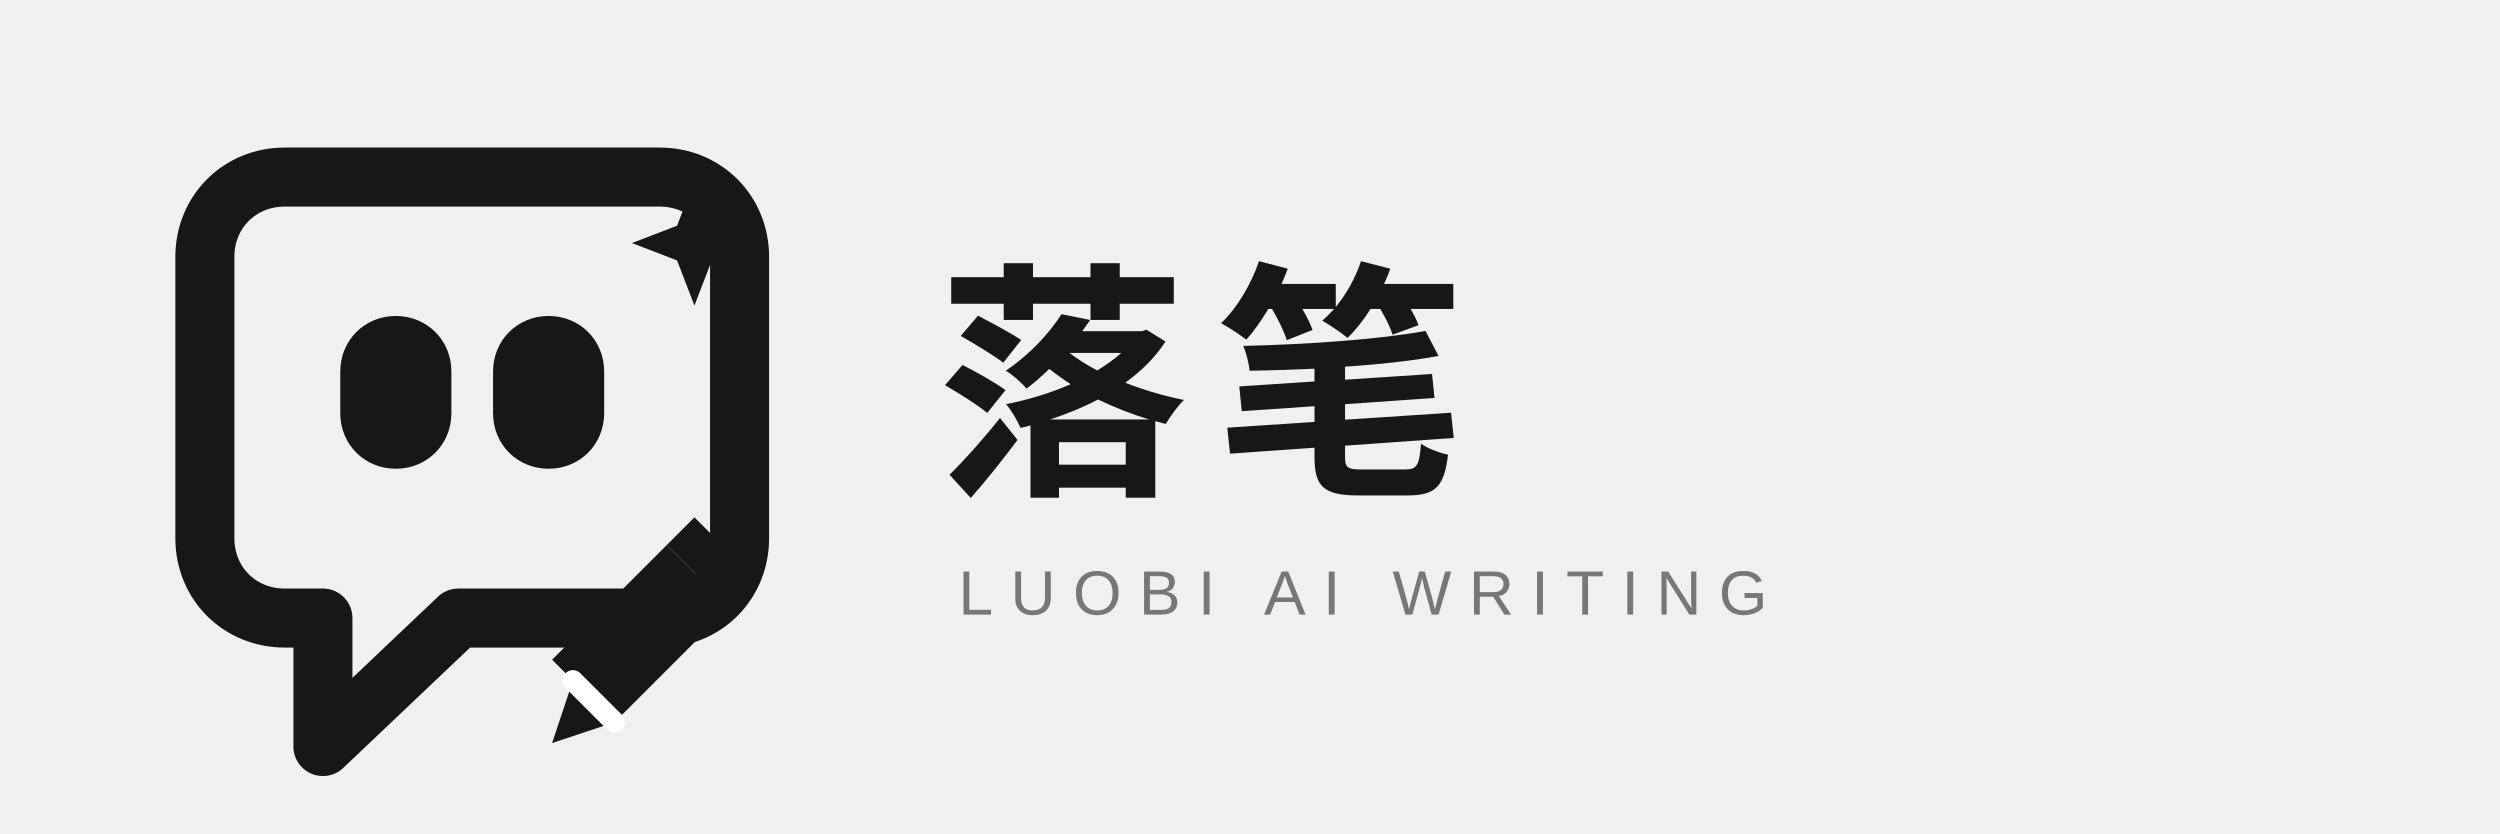
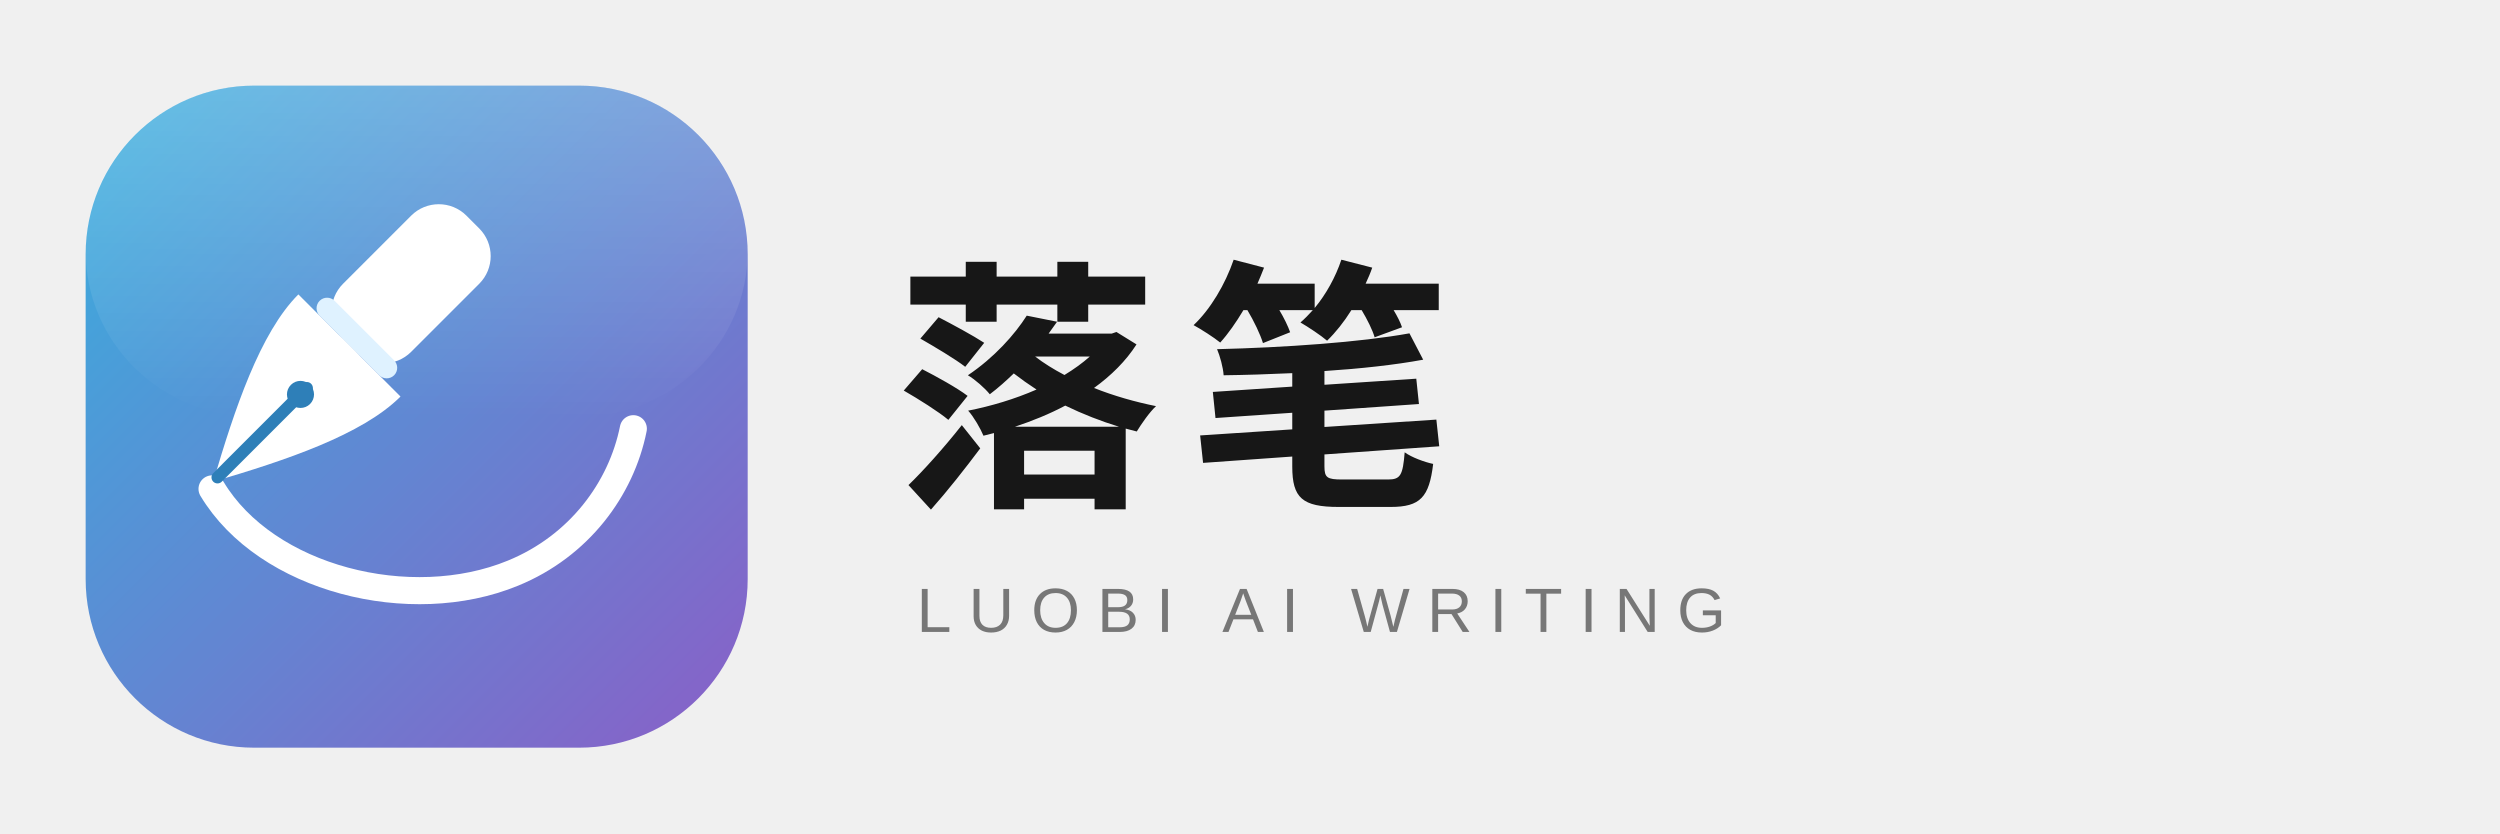
<svg xmlns="http://www.w3.org/2000/svg" width="720" height="240" viewBox="0 0 720 240" fill="none">
-   <g transform="translate(16 16)">
-     <path d="M43 58C43 45 53 35 66 35H174C187 35 197 45 197 58V139C197 152 187 162 174 162H116L77 199V162H66C53 162 43 152 43 139V58Z" stroke="#171717" stroke-width="17" stroke-linejoin="round" />
-     <path d="M82 91C82 82 89 75 98 75C107 75 114 82 114 91V103C114 112 107 119 98 119C89 119 82 112 82 103V91ZM126 91C126 82 133 75 142 75C151 75 158 82 158 91V103C158 112 151 119 142 119C133 119 126 112 126 103V91Z" fill="#171717" />
-     <path d="M184 36L189 49L202 54L189 59L184 72L179 59L166 54L179 49L184 36Z" fill="#171717" />
-     <path d="M143 174L176 141L194 159L161 192L143 198L149 180L143 174Z" fill="#171717" />
-     <path d="M176 141L184 133L202 151L194 159L176 141Z" fill="#171717" />
-     <path d="M149 180L161 192" stroke="#FFFFFF" stroke-width="6" stroke-linecap="round" />
-   </g>
-   <text x="270" y="137" fill="#171717" font-family="Microsoft YaHei, Noto Sans SC, sans-serif" font-size="72" font-weight="600" letter-spacing="8">落笔</text>
-   <text x="276" y="177" fill="#777777" font-family="Arial, sans-serif" font-size="18" letter-spacing="5">LUOBI AI WRITING</text>
+   <defs>
+     <linearGradient id="luobi-logo-bg" x1="0" y1="0" x2="1" y2="1">
+       <stop offset="0" stop-color="#37B0DE" />
+       <stop offset="1" stop-color="#8A5FC7" />
+     </linearGradient>
+     <linearGradient id="luobi-logo-bg-soft" x1="0" y1="0" x2="0" y2="1">
+       <stop offset="0" stop-color="#FFFFFF" stop-opacity="0.22" />
+       <stop offset="1" stop-color="#FFFFFF" stop-opacity="0" />
+     </linearGradient>
+   </defs>
+   <svg x="16" y="16" width="208" height="208" viewBox="0 0 240 240" overflow="visible">
+     <rect x="10" y="10" width="220" height="220" rx="56" fill="url(#luobi-logo-bg)" />
+     <rect x="10" y="10" width="220" height="110" rx="56" fill="url(#luobi-logo-bg-soft)" />
+     <g transform="translate(-28 -10)">
+       <path d="M 80 154 C 98 184 146 196 180 182 C 202 173 216 154 220 134" fill="none" stroke="#FFFFFF" stroke-width="9" stroke-linecap="round" />
+       <g transform="rotate(45 120 112)">
+         <rect x="104" y="46" width="32" height="58" rx="13" fill="#FFFFFF" />
+         <rect x="102.5" y="97" width="35" height="7" rx="3.5" fill="#DFF2FF" />
+         <path d="M 96 104 C 96 122 108 146 120 168 C 132 146 144 122 144 104 Z" fill="#FFFFFF" />
+         <line x1="120" y1="166" x2="120" y2="124" stroke="#2E7FB8" stroke-width="4" stroke-linecap="round" />
+         <circle cx="120" cy="127" r="4.5" fill="#2E7FB8" />
+       </g>
+     </g>
+   </svg>
+   <text x="258" y="140" fill="#171717" font-family="Microsoft YaHei, Noto Sans SC, sans-serif" font-size="76" font-weight="600" letter-spacing="8">落笔</text>
+   <text x="264" y="182" fill="#777777" font-family="Arial, sans-serif" font-size="18" letter-spacing="5">LUOBI AI WRITING</text>
</svg>
